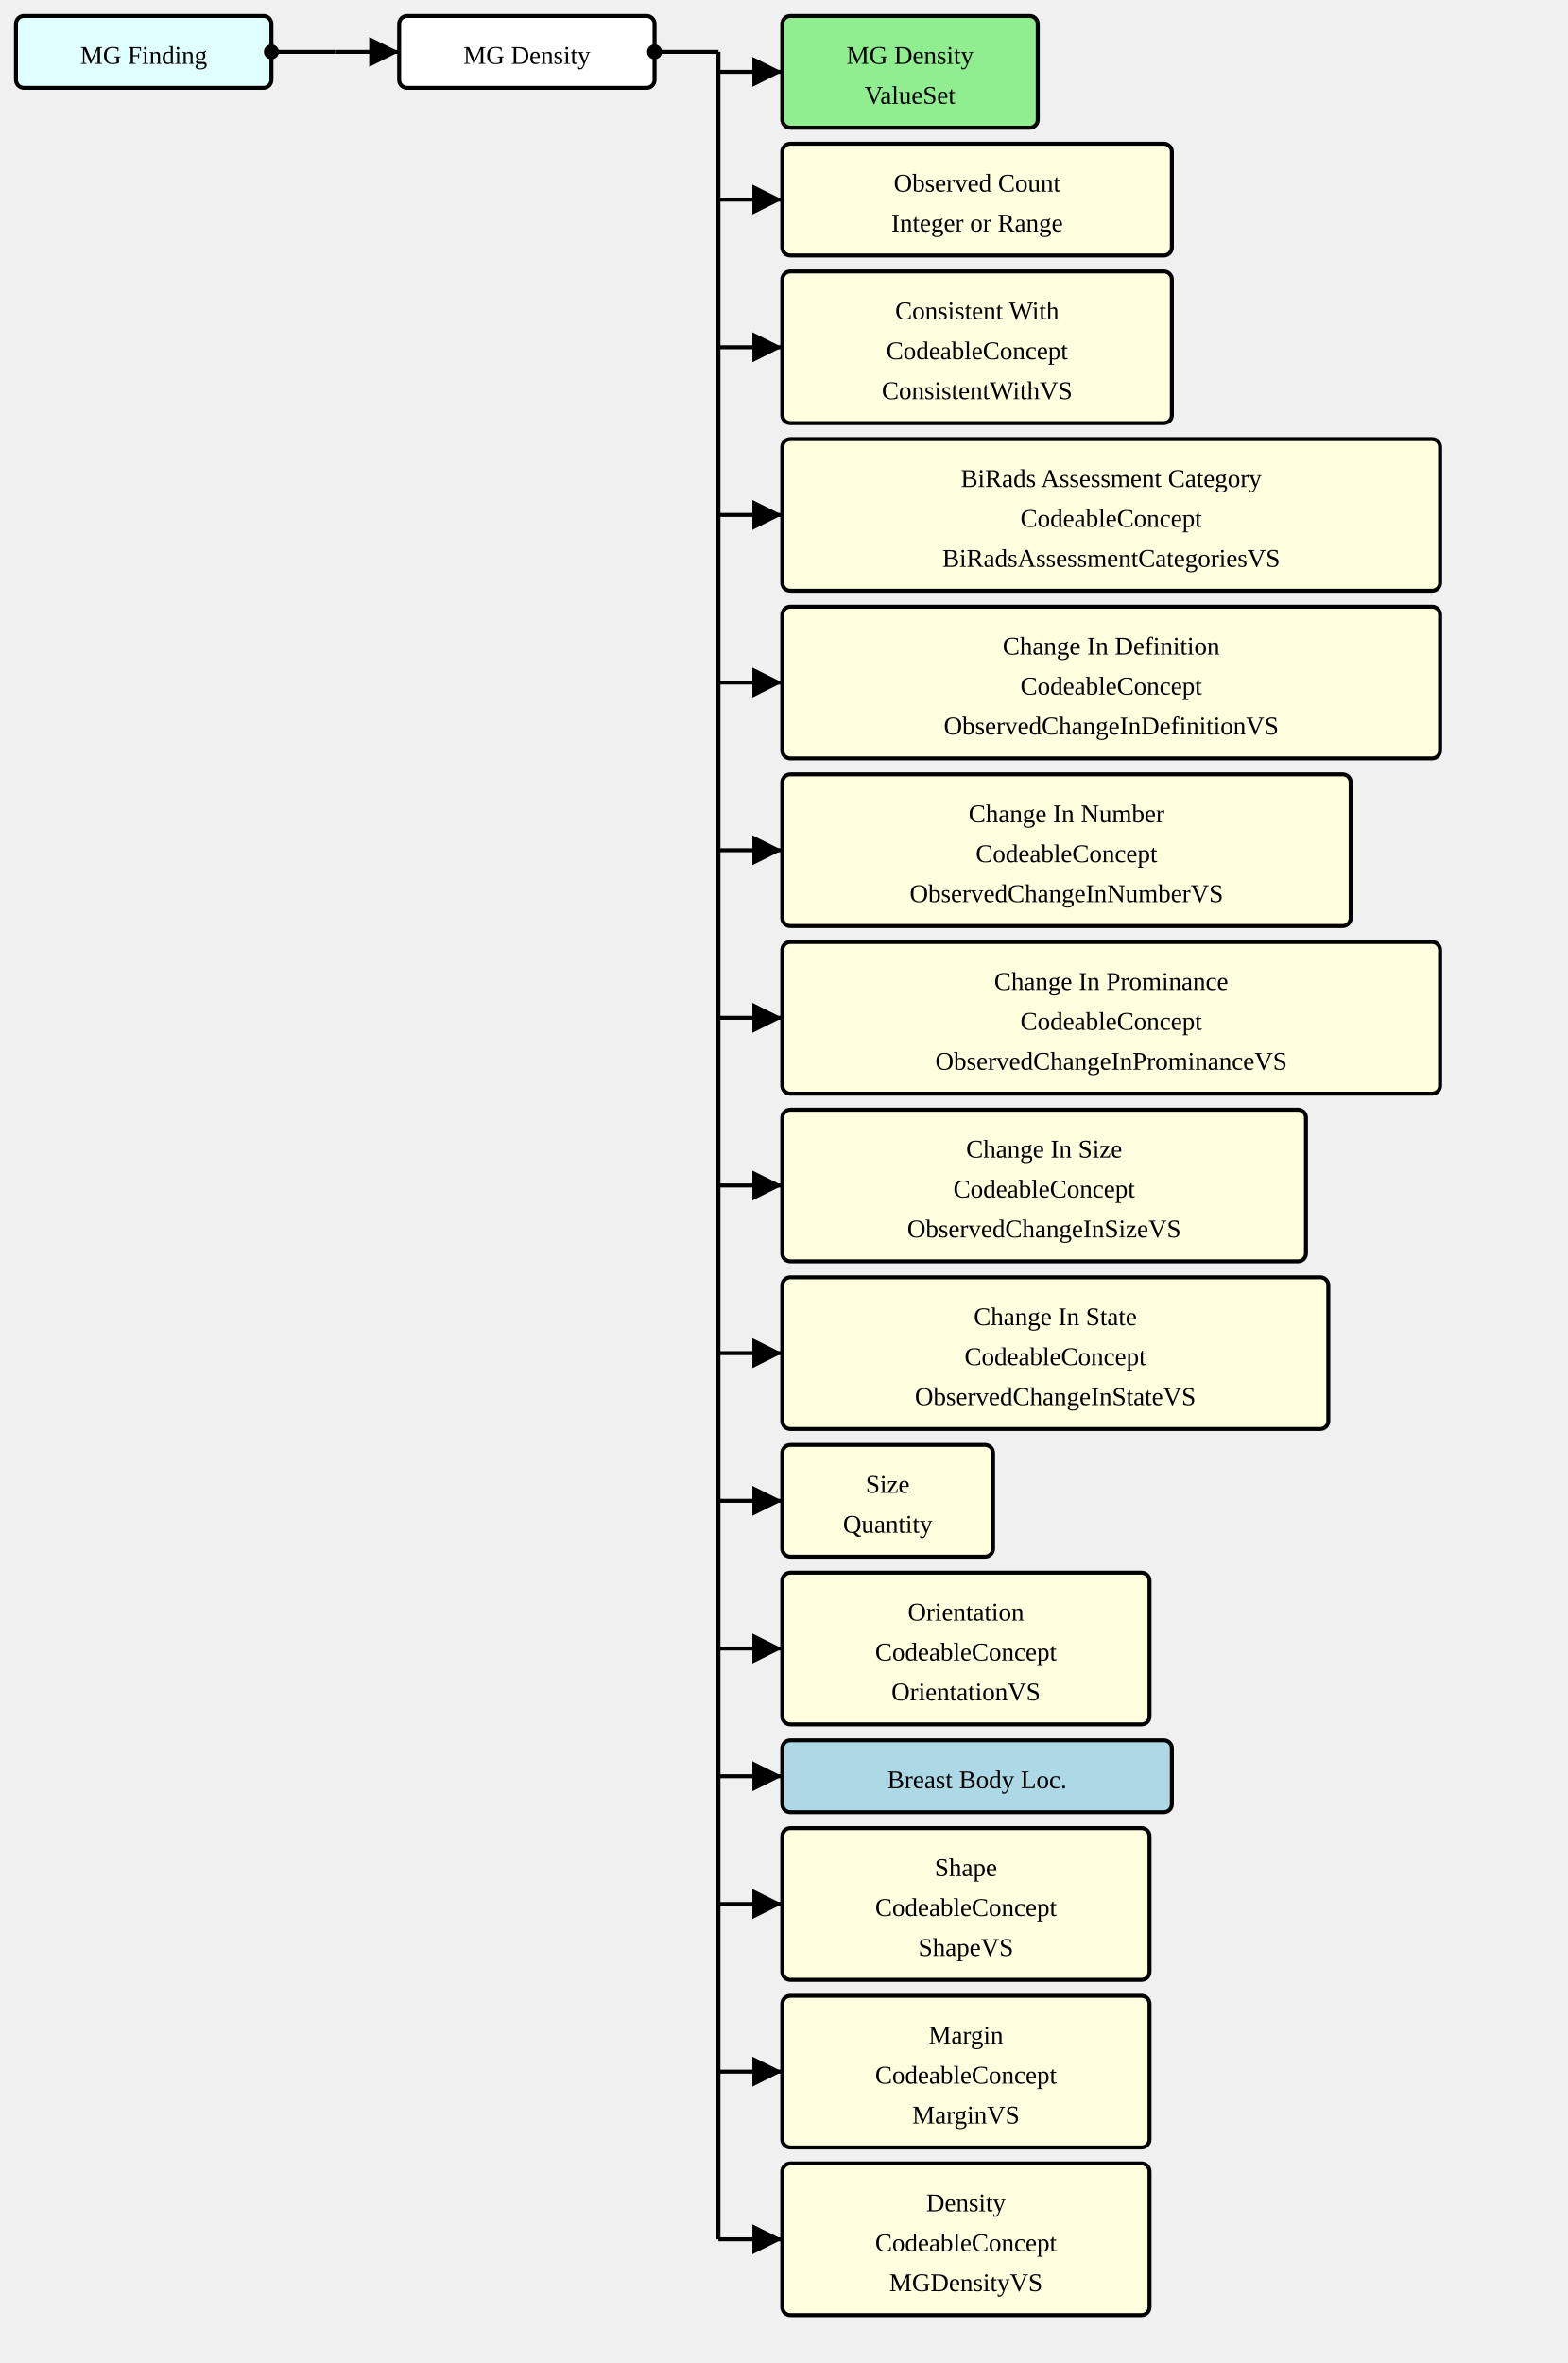
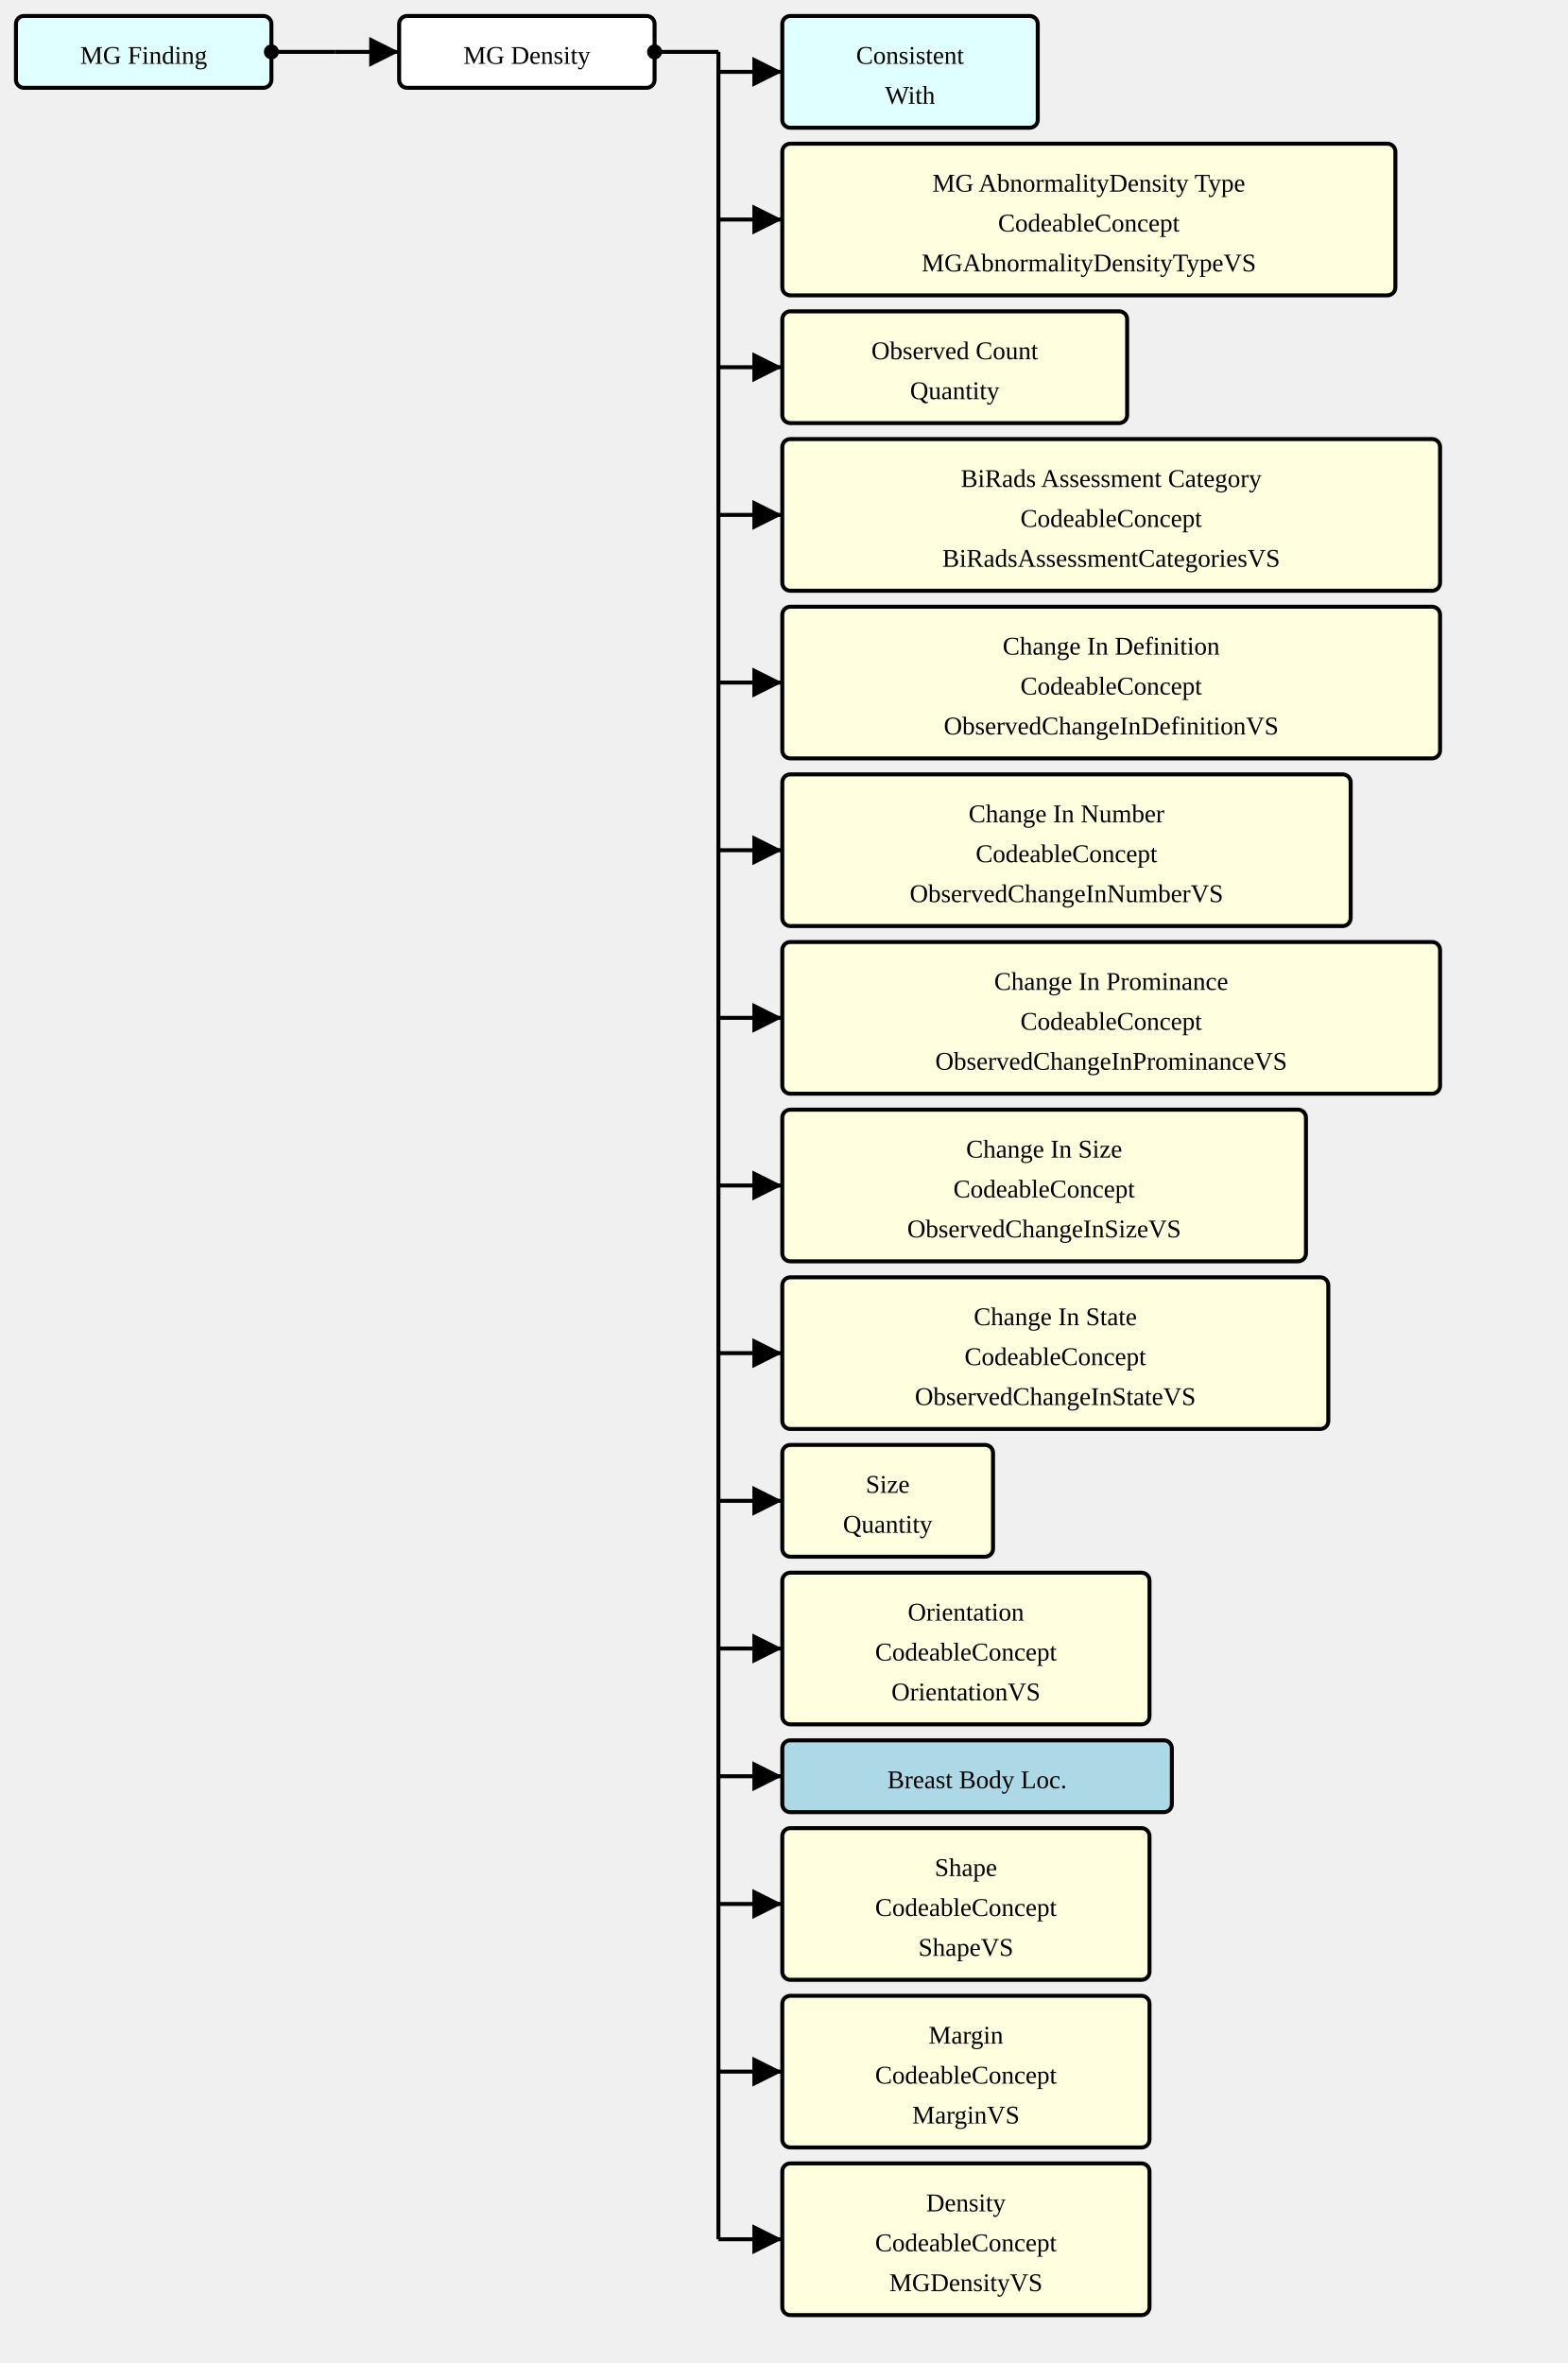
<svg xmlns="http://www.w3.org/2000/svg" version="1.1" width="736.5" height="1110">
  <defs>
    <marker id="arrowStart" markerWidth="3.75" markerHeight="3.75" markerUnits="px" refX="1.875" refY="1.875">
      <circle fill="Black" stroke-width="0" cx="1.875" cy="1.875" r="1.875" />
    </marker>
    <marker id="arrowEnd" markerWidth="7.5" markerHeight="7.5" markerUnits="px" refX="7.5" refY="3.75">
      <polygon fill="Black" stroke-width="0" points="0 0 7.5 3.75 0 7.5" />
    </marker>
  </defs>
  <g>
    <g transform="translate(7.5 7.5)">
      <rect fill="LightCyan" stroke="Black" stroke-width="1.875" x="0" y="0" width="120" height="33.75" rx="3.75" ry="3.75" />
      <a href="./StructureDefinition-MGFinding.html" target="_blank">
        <text x="60" y="22.5" text-anchor="middle">MG Finding</text>
      </a>
    </g>
    <line stroke="Black" stroke-width="1.875" marker-end="url(#arrowEnd)" x1="157.5" y1="24.375" x2="187.5" y2="24.375" />
    <line stroke="Black" stroke-width="1.875" marker-start="url(#arrowStart)" x1="127.5" y1="24.375" x2="157.5" y2="24.375" />
    <line stroke="Black" stroke-width="1.875" x1="157.5" y1="24.375" x2="157.5" y2="24.375" />
  </g>
  <g>
    <g transform="translate(187.5 7.5)">
      <rect fill="White" stroke="Black" stroke-width="1.875" x="0" y="0" width="120" height="33.75" rx="3.75" ry="3.75" />
      <text x="60" y="22.5" text-anchor="middle">MG Density</text>
    </g>
    <line stroke="Black" stroke-width="1.875" marker-end="url(#arrowEnd)" x1="337.5" y1="33.75" x2="367.5" y2="33.75" />
-     <line stroke="Black" stroke-width="1.875" marker-end="url(#arrowEnd)" x1="337.5" y1="93.75" x2="367.5" y2="93.75" />
-     <line stroke="Black" stroke-width="1.875" marker-end="url(#arrowEnd)" x1="337.5" y1="163.125" x2="367.5" y2="163.125" />
+     <line stroke="Black" stroke-width="1.875" marker-end="url(#arrowEnd)" x1="337.5" y1="103.125" x2="367.5" y2="103.125" />
+     <line stroke="Black" stroke-width="1.875" marker-end="url(#arrowEnd)" x1="337.5" y1="172.5" x2="367.5" y2="172.5" />
    <line stroke="Black" stroke-width="1.875" marker-end="url(#arrowEnd)" x1="337.5" y1="241.875" x2="367.5" y2="241.875" />
    <line stroke="Black" stroke-width="1.875" marker-end="url(#arrowEnd)" x1="337.5" y1="320.625" x2="367.5" y2="320.625" />
    <line stroke="Black" stroke-width="1.875" marker-end="url(#arrowEnd)" x1="337.5" y1="399.375" x2="367.5" y2="399.375" />
    <line stroke="Black" stroke-width="1.875" marker-end="url(#arrowEnd)" x1="337.5" y1="478.125" x2="367.5" y2="478.125" />
    <line stroke="Black" stroke-width="1.875" marker-end="url(#arrowEnd)" x1="337.5" y1="556.875" x2="367.5" y2="556.875" />
    <line stroke="Black" stroke-width="1.875" marker-end="url(#arrowEnd)" x1="337.5" y1="635.625" x2="367.5" y2="635.625" />
    <line stroke="Black" stroke-width="1.875" marker-end="url(#arrowEnd)" x1="337.5" y1="705" x2="367.5" y2="705" />
    <line stroke="Black" stroke-width="1.875" marker-end="url(#arrowEnd)" x1="337.5" y1="774.375" x2="367.5" y2="774.375" />
    <line stroke="Black" stroke-width="1.875" marker-end="url(#arrowEnd)" x1="337.5" y1="834.375" x2="367.5" y2="834.375" />
    <line stroke="Black" stroke-width="1.875" marker-end="url(#arrowEnd)" x1="337.5" y1="894.375" x2="367.5" y2="894.375" />
    <line stroke="Black" stroke-width="1.875" marker-end="url(#arrowEnd)" x1="337.5" y1="973.125" x2="367.5" y2="973.125" />
    <line stroke="Black" stroke-width="1.875" marker-end="url(#arrowEnd)" x1="337.5" y1="1051.875" x2="367.5" y2="1051.875" />
    <line stroke="Black" stroke-width="1.875" marker-start="url(#arrowStart)" x1="307.5" y1="24.375" x2="337.5" y2="24.375" />
    <line stroke="Black" stroke-width="1.875" x1="337.5" y1="24.375" x2="337.5" y2="1051.875" />
  </g>
  <g>
    <g transform="translate(367.5 7.5)">
-       <rect fill="LightGreen" stroke="Black" stroke-width="1.875" x="0" y="0" width="120" height="52.5" rx="3.75" ry="3.75" />
-       <a href="./ValueSet-MGAbnormalityDensityVS.html" target="_blank">
-         <text x="60" y="22.5" text-anchor="middle">MG Density</text>
+       <rect fill="LightCyan" stroke="Black" stroke-width="1.875" x="0" y="0" width="120" height="52.5" rx="3.75" ry="3.75" />
+       <a href="./StructureDefinition-ConsistentWith.html" target="_blank">
+         <text x="60" y="22.5" text-anchor="middle">Consistent</text>
      </a>
-       <a href="./ValueSet-MGAbnormalityDensityVS.html" target="_blank">
-         <text x="60" y="41.25" text-anchor="middle">ValueSet</text>
+       <a href="./StructureDefinition-ConsistentWith.html" target="_blank">
+         <text x="60" y="41.25" text-anchor="middle">With</text>
      </a>
    </g>
    <g transform="translate(367.5 67.5)">
-       <rect fill="LightYellow" stroke="Black" stroke-width="1.875" x="0" y="0" width="183" height="52.5" rx="3.75" ry="3.75" />
-       <text x="91.5" y="22.5" text-anchor="middle">Observed Count</text>
-       <text x="91.5" y="41.25" text-anchor="middle">Integer or Range</text>
+       <rect fill="LightYellow" stroke="Black" stroke-width="1.875" x="0" y="0" width="288" height="71.25" rx="3.75" ry="3.75" />
+       <text x="144" y="22.5" text-anchor="middle">MG AbnormalityDensity Type</text>
+       <text x="144" y="41.25" text-anchor="middle">CodeableConcept</text>
+       <a href="./ValueSet-MGAbnormalityDensityTypeVS.html" target="_blank">
+         <text x="144" y="60" text-anchor="middle">MGAbnormalityDensityTypeVS</text>
+       </a>
    </g>
-     <g transform="translate(367.5 127.5)">
-       <rect fill="LightYellow" stroke="Black" stroke-width="1.875" x="0" y="0" width="183" height="71.25" rx="3.75" ry="3.75" />
-       <text x="91.5" y="22.5" text-anchor="middle">Consistent With</text>
-       <text x="91.5" y="41.25" text-anchor="middle">CodeableConcept</text>
-       <a href="./ValueSet-ConsistentWithVS.html" target="_blank">
-         <text x="91.5" y="60" text-anchor="middle">ConsistentWithVS</text>
-       </a>
+     <g transform="translate(367.5 146.25)">
+       <rect fill="LightYellow" stroke="Black" stroke-width="1.875" x="0" y="0" width="162" height="52.5" rx="3.75" ry="3.75" />
+       <text x="81" y="22.5" text-anchor="middle">Observed Count</text>
+       <text x="81" y="41.25" text-anchor="middle">Quantity</text>
    </g>
    <g transform="translate(367.5 206.25)">
      <rect fill="LightYellow" stroke="Black" stroke-width="1.875" x="0" y="0" width="309" height="71.25" rx="3.75" ry="3.75" />
      <text x="154.5" y="22.5" text-anchor="middle">BiRads Assessment Category</text>
      <text x="154.5" y="41.25" text-anchor="middle">CodeableConcept</text>
      <a href="./ValueSet-BiRadsAssessmentCategoriesVS.html" target="_blank">
        <text x="154.5" y="60" text-anchor="middle">BiRadsAssessmentCategoriesVS</text>
      </a>
    </g>
    <g transform="translate(367.5 285)">
      <rect fill="LightYellow" stroke="Black" stroke-width="1.875" x="0" y="0" width="309" height="71.25" rx="3.75" ry="3.75" />
      <text x="154.5" y="22.5" text-anchor="middle">Change In Definition</text>
      <text x="154.5" y="41.25" text-anchor="middle">CodeableConcept</text>
      <a href="./ValueSet-ObservedChangeInDefinitionVS.html" target="_blank">
        <text x="154.5" y="60" text-anchor="middle">ObservedChangeInDefinitionVS</text>
      </a>
    </g>
    <g transform="translate(367.5 363.75)">
      <rect fill="LightYellow" stroke="Black" stroke-width="1.875" x="0" y="0" width="267" height="71.25" rx="3.75" ry="3.75" />
      <text x="133.5" y="22.5" text-anchor="middle">Change In Number</text>
      <text x="133.5" y="41.25" text-anchor="middle">CodeableConcept</text>
      <a href="./ValueSet-ObservedChangeInNumberVS.html" target="_blank">
        <text x="133.5" y="60" text-anchor="middle">ObservedChangeInNumberVS</text>
      </a>
    </g>
    <g transform="translate(367.5 442.5)">
      <rect fill="LightYellow" stroke="Black" stroke-width="1.875" x="0" y="0" width="309" height="71.25" rx="3.75" ry="3.75" />
      <text x="154.5" y="22.5" text-anchor="middle">Change In Prominance</text>
      <text x="154.5" y="41.25" text-anchor="middle">CodeableConcept</text>
      <a href="./ValueSet-ObservedChangeInProminanceVS.html" target="_blank">
        <text x="154.5" y="60" text-anchor="middle">ObservedChangeInProminanceVS</text>
      </a>
    </g>
    <g transform="translate(367.5 521.25)">
      <rect fill="LightYellow" stroke="Black" stroke-width="1.875" x="0" y="0" width="246" height="71.25" rx="3.75" ry="3.75" />
      <text x="123" y="22.5" text-anchor="middle">Change In Size</text>
      <text x="123" y="41.25" text-anchor="middle">CodeableConcept</text>
      <a href="./ValueSet-ObservedChangeInSizeVS.html" target="_blank">
        <text x="123" y="60" text-anchor="middle">ObservedChangeInSizeVS</text>
      </a>
    </g>
    <g transform="translate(367.5 600)">
      <rect fill="LightYellow" stroke="Black" stroke-width="1.875" x="0" y="0" width="256.5" height="71.25" rx="3.75" ry="3.75" />
      <text x="128.25" y="22.5" text-anchor="middle">Change In State</text>
      <text x="128.25" y="41.25" text-anchor="middle">CodeableConcept</text>
      <a href="./ValueSet-ObservedChangeInStateVS.html" target="_blank">
        <text x="128.25" y="60" text-anchor="middle">ObservedChangeInStateVS</text>
      </a>
    </g>
    <g transform="translate(367.5 678.75)">
      <rect fill="LightYellow" stroke="Black" stroke-width="1.875" x="0" y="0" width="99" height="52.5" rx="3.75" ry="3.75" />
      <text x="49.5" y="22.5" text-anchor="middle">Size</text>
      <text x="49.5" y="41.25" text-anchor="middle">Quantity</text>
    </g>
    <g transform="translate(367.5 738.75)">
      <rect fill="LightYellow" stroke="Black" stroke-width="1.875" x="0" y="0" width="172.5" height="71.25" rx="3.75" ry="3.75" />
      <text x="86.25" y="22.5" text-anchor="middle">Orientation</text>
      <text x="86.25" y="41.25" text-anchor="middle">CodeableConcept</text>
      <a href="./ValueSet-OrientationVS.html" target="_blank">
        <text x="86.25" y="60" text-anchor="middle">OrientationVS</text>
      </a>
    </g>
    <g transform="translate(367.5 817.5)">
      <rect fill="LightBlue" stroke="Black" stroke-width="1.875" x="0" y="0" width="183" height="33.75" rx="3.75" ry="3.75" />
      <a href="./StructureDefinition-BreastBodyLocationExtension.html" target="_blank">
        <text x="91.5" y="22.5" text-anchor="middle">Breast Body Loc.</text>
      </a>
    </g>
    <g transform="translate(367.5 858.75)">
      <rect fill="LightYellow" stroke="Black" stroke-width="1.875" x="0" y="0" width="172.5" height="71.25" rx="3.75" ry="3.75" />
      <text x="86.25" y="22.5" text-anchor="middle">Shape</text>
      <text x="86.25" y="41.25" text-anchor="middle">CodeableConcept</text>
      <a href="./ValueSet-ShapeVS.html" target="_blank">
        <text x="86.25" y="60" text-anchor="middle">ShapeVS</text>
      </a>
    </g>
    <g transform="translate(367.5 937.5)">
      <rect fill="LightYellow" stroke="Black" stroke-width="1.875" x="0" y="0" width="172.5" height="71.25" rx="3.75" ry="3.75" />
      <text x="86.25" y="22.5" text-anchor="middle">Margin</text>
      <text x="86.25" y="41.25" text-anchor="middle">CodeableConcept</text>
      <a href="./ValueSet-MarginVS.html" target="_blank">
        <text x="86.25" y="60" text-anchor="middle">MarginVS</text>
      </a>
    </g>
    <g transform="translate(367.5 1016.25)">
      <rect fill="LightYellow" stroke="Black" stroke-width="1.875" x="0" y="0" width="172.5" height="71.25" rx="3.75" ry="3.75" />
      <text x="86.25" y="22.5" text-anchor="middle">Density</text>
      <text x="86.25" y="41.25" text-anchor="middle">CodeableConcept</text>
      <a href="./ValueSet-MGDensityVS.html" target="_blank">
        <text x="86.25" y="60" text-anchor="middle">MGDensityVS</text>
      </a>
    </g>
  </g>
</svg>
